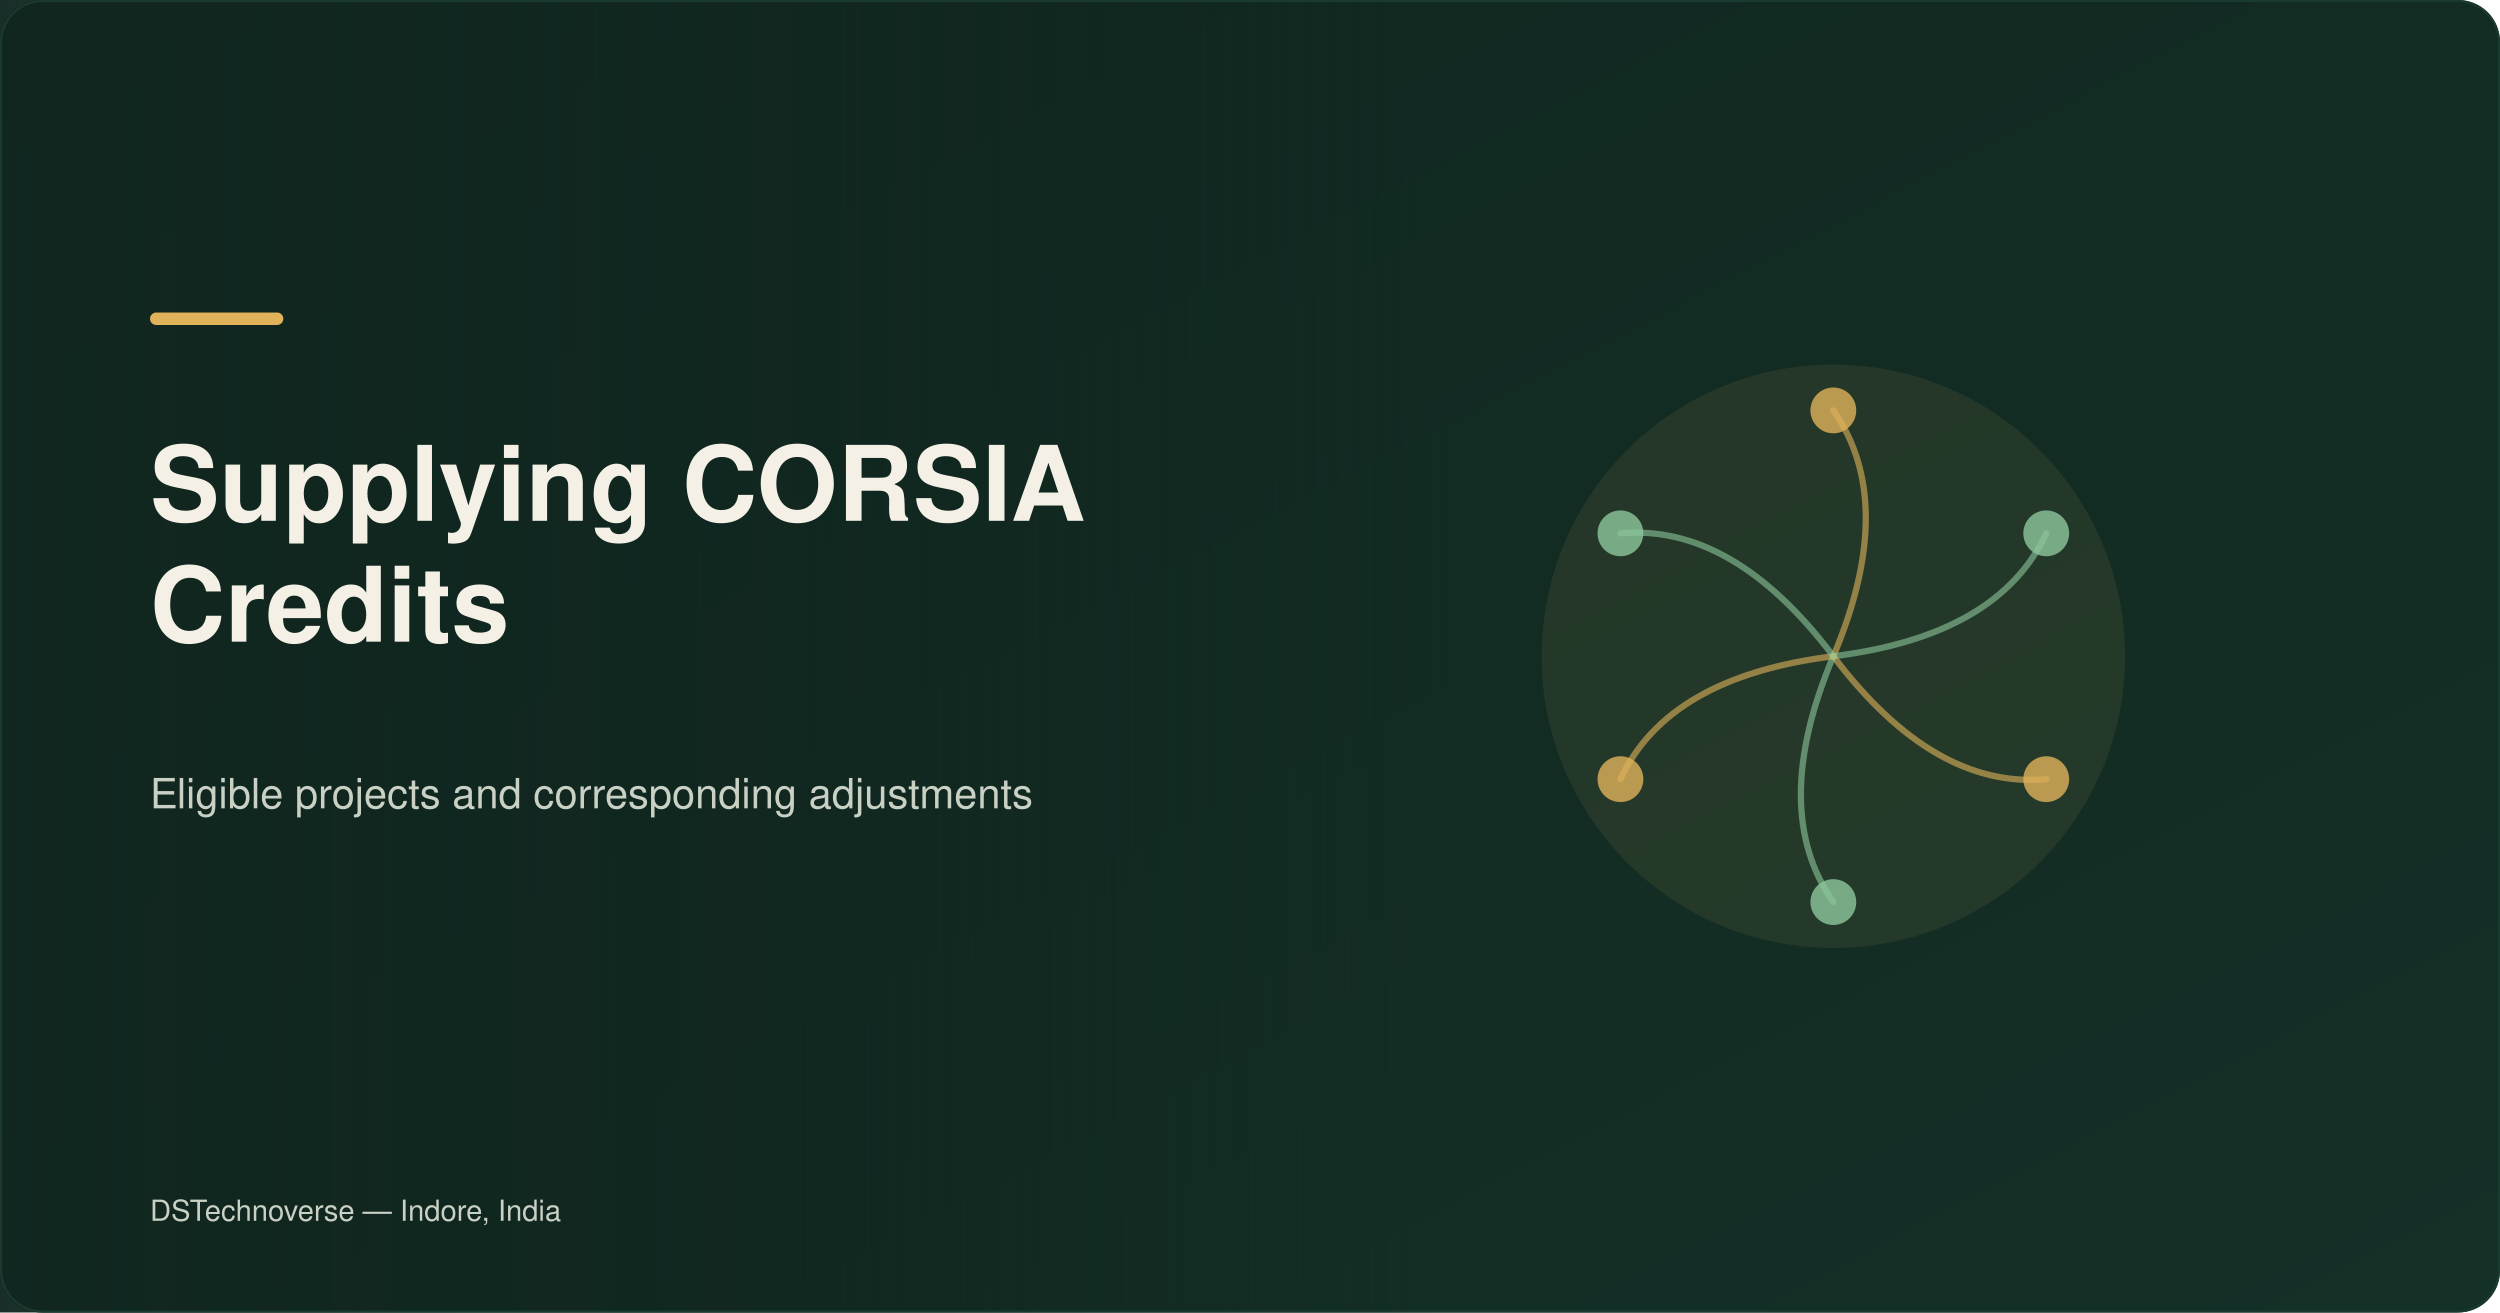
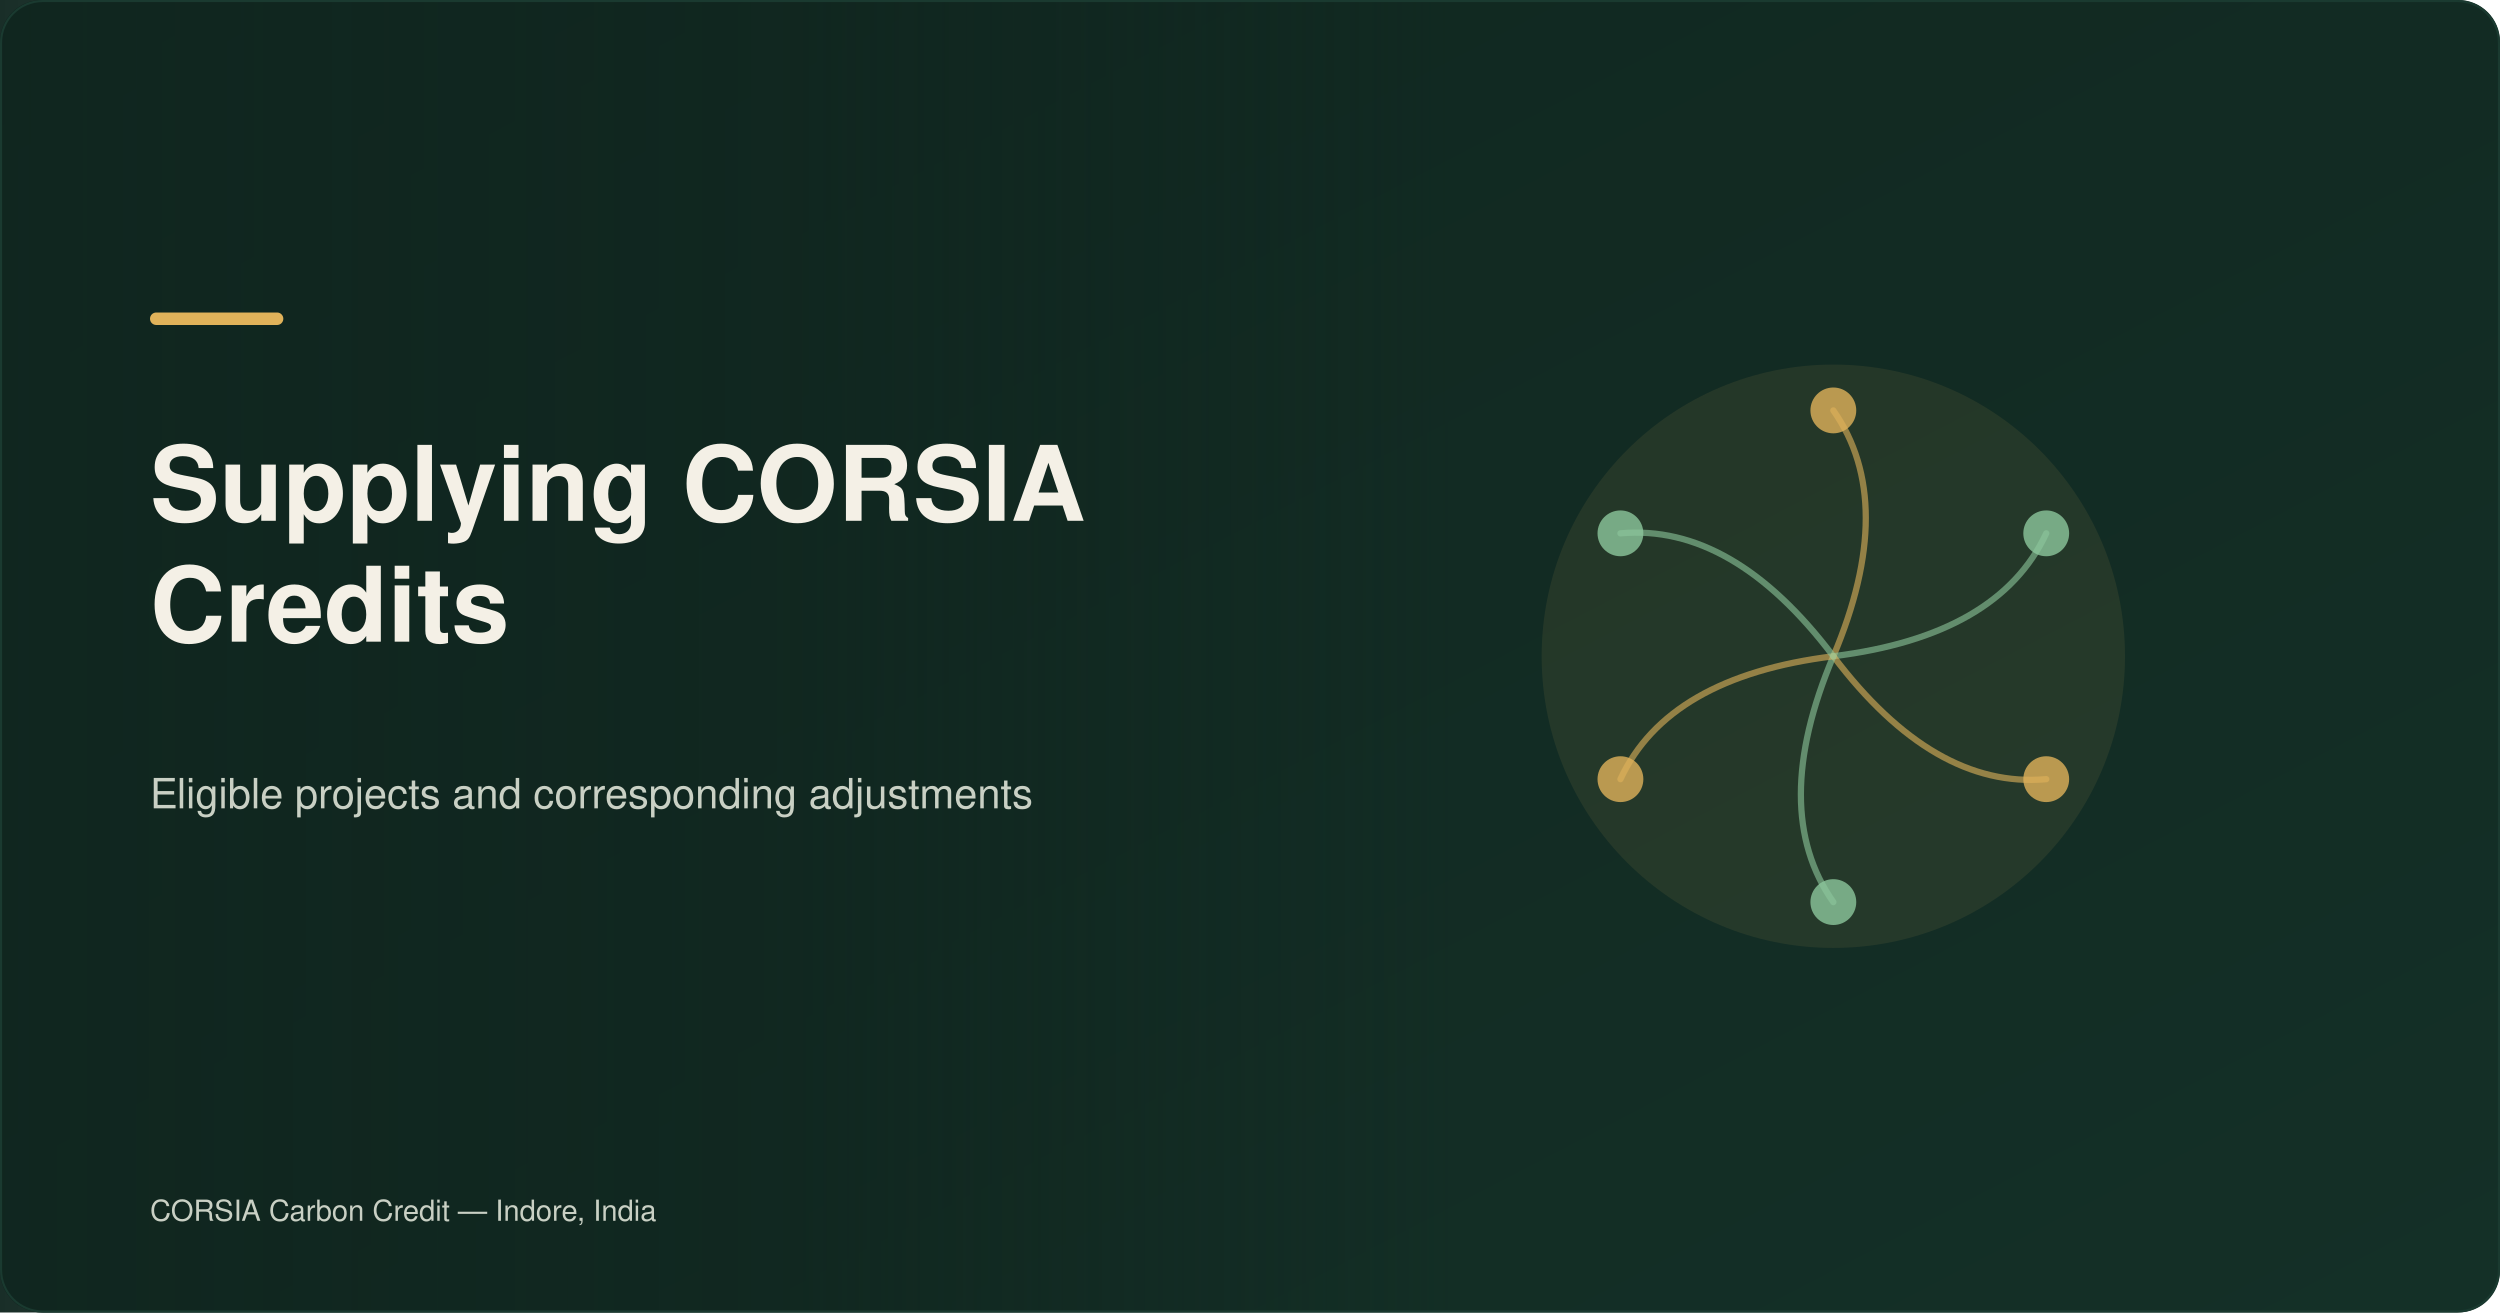
<svg xmlns="http://www.w3.org/2000/svg" viewBox="0 0 1200 630" width="1200" height="630" role="img">
  <defs>
    <linearGradient id="hg" x1="0" y1="0" x2="1" y2="1">
      <stop offset="0" stop-color="#10261f" />
      <stop offset="1" stop-color="#143027" />
    </linearGradient>
    <linearGradient id="scrim" x1="0" y1="0" x2="1" y2="0">
      <stop offset="0" stop-color="#10261f" stop-opacity="0.96" />
      <stop offset="0.55" stop-color="#10261f" stop-opacity="0.72" />
      <stop offset="1" stop-color="#10261f" stop-opacity="0" />
    </linearGradient>
  </defs>
  <rect width="1200" height="630" rx="20" fill="url(#hg)" />
  <circle cx="880" cy="315" r="140" fill="#e0b25a" opacity="0.09" />
  <path d="M880,315 Q911.15,241.32 880,197" fill="none" stroke="#e0b25a" stroke-width="3" stroke-opacity="0.6" stroke-linecap="round" />
  <circle cx="880" cy="197" r="11" fill="#e0b25a" opacity="0.8" />
  <path d="M880,315 Q959.39,305.14 982.19,256" fill="none" stroke="#8cc79c" stroke-width="3" stroke-opacity="0.6" stroke-linecap="round" />
  <circle cx="982.19" cy="256" r="11" fill="#8cc79c" opacity="0.8" />
  <path d="M880,315 Q928.24,378.82 982.19,374" fill="none" stroke="#e0b25a" stroke-width="3" stroke-opacity="0.6" stroke-linecap="round" />
  <circle cx="982.19" cy="374" r="11" fill="#e0b25a" opacity="0.8" />
  <path d="M880,315 Q848.85,388.68 880,433" fill="none" stroke="#8cc79c" stroke-width="3" stroke-opacity="0.6" stroke-linecap="round" />
  <circle cx="880" cy="433" r="11" fill="#8cc79c" opacity="0.8" />
  <path d="M880,315 Q800.61,324.86 777.81,374" fill="none" stroke="#e0b25a" stroke-width="3" stroke-opacity="0.6" stroke-linecap="round" />
  <circle cx="777.81" cy="374" r="11" fill="#e0b25a" opacity="0.8" />
  <path d="M880,315 Q831.76,251.18 777.81,256" fill="none" stroke="#8cc79c" stroke-width="3" stroke-opacity="0.6" stroke-linecap="round" />
  <circle cx="777.81" cy="256" r="11" fill="#8cc79c" opacity="0.8" />
  <rect width="700" height="630" fill="url(#scrim)" />
  <rect x="72" y="150" width="64" height="6" rx="3" fill="#e0b25a" />
  <text x="72" y="250" fill="#f4f0e6" font-size="50" font-weight="800" font-family="IBM Plex Sans, Segoe UI, Helvetica, Arial, sans-serif" text-anchor="start" opacity="1">Supplying CORSIA</text>
  <text x="72" y="308" fill="#f4f0e6" font-size="50" font-weight="800" font-family="IBM Plex Sans, Segoe UI, Helvetica, Arial, sans-serif" text-anchor="start" opacity="1">Credits</text>
  <text x="72" y="388" fill="#c9d0c4" font-size="20" font-weight="400" font-family="IBM Plex Sans, Segoe UI, Helvetica, Arial, sans-serif" text-anchor="start" opacity="1">Eligible projects and corresponding adjustments</text>
-   <text x="72" y="586" fill="#c9d0c4" font-size="14" font-weight="400" font-family="IBM Plex Sans, Segoe UI, Helvetica, Arial, sans-serif" text-anchor="start" opacity="1">DSTechnoverse — Indore, India</text>
+   <text x="72" y="586" fill="#c9d0c4" font-size="14" font-weight="400" font-family="IBM Plex Sans, Segoe UI, Helvetica, Arial, sans-serif" text-anchor="start" opacity="1">CORSIA Carbon Credit — Indore, India</text>
  <rect x="0.5" y="0.5" width="1199" height="629" rx="20" fill="none" stroke="#1a3a30" />
</svg>
